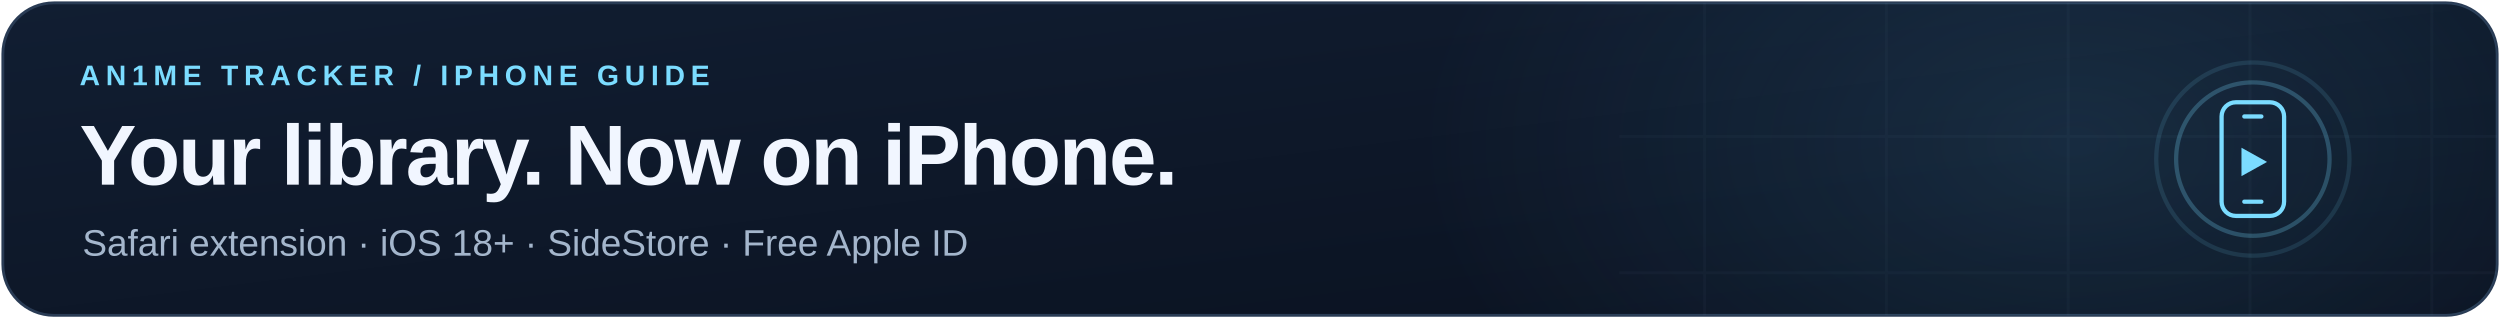
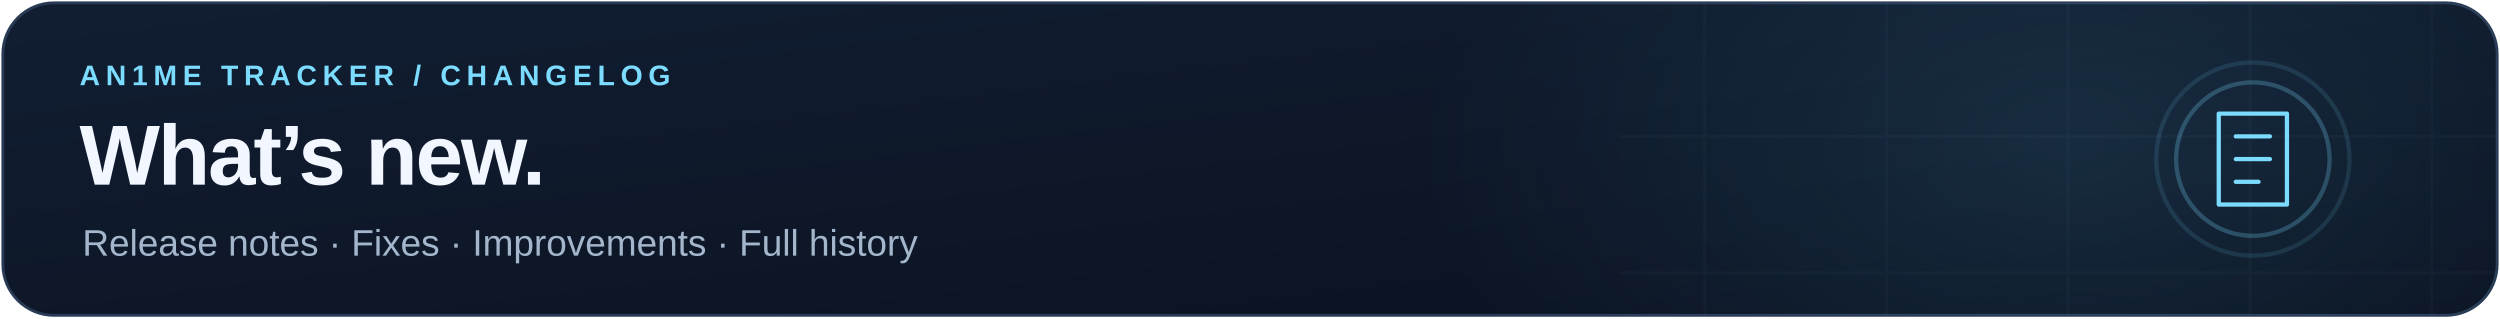
<svg xmlns="http://www.w3.org/2000/svg" width="880" height="112" viewBox="0 0 880 112" role="img" aria-labelledby="title desc">
  <defs>
    <linearGradient id="bg" x2="1" y2="1">
      <stop stop-color="#111e32" />
      <stop offset="1" stop-color="#0a111f" />
    </linearGradient>
    <linearGradient id="accent">
      <stop stop-color="#67e8d0" />
      <stop offset=".5" stop-color="#65ccff" />
      <stop offset="1" stop-color="#8b9bff" />
    </linearGradient>
    <radialGradient id="light">
      <stop stop-color="#65ccff" stop-opacity=".12" />
      <stop offset="1" stop-color="#65ccff" stop-opacity="0" />
    </radialGradient>
    <clipPath id="clip">
      <rect x="1" y="1" width="878" height="110" rx="18" />
    </clipPath>
  </defs>
  <style>
    text{font-family:-apple-system,BlinkMacSystemFont,"Segoe UI",Arial,sans-serif}
    .muted{fill:#a4b6cc}.ink{fill:#f1f6ff}.accent{fill:#7bdcff}
    @keyframes breathe{0%,100%{opacity:.45}50%{opacity:1}}
    @keyframes glide{0%,100%{transform:translateX(0)}50%{transform:translateX(24px)}}
    .pulse{animation:breathe 5s ease-in-out infinite}.drift{animation:glide 9s ease-in-out infinite}
    @media(prefers-reduced-motion:reduce){.pulse,.drift{animation:none!important}}
  </style>
  <rect x="1" y="1" width="878" height="110" rx="18" fill="url(#bg)" stroke="#293b54" />
  <g clip-path="url(#clip)">
    <ellipse class="drift" cx="730" cy="50" rx="230" ry="145" fill="url(#light)" />
    <path d="M600 0v112M664 0v112M728 0v112M792 0v112M856 0v112M570 48h310M570 96h310M570 144h310" stroke="#9dbddd" stroke-opacity=".035" />
    <path d="M32 1h816" stroke="url(#accent)" stroke-opacity=".6" />
  </g>
-   <text x="28" y="30" class="accent" font-size="10" font-weight="700" letter-spacing="2">AN1ME TRACKER / IPHONE GUIDE</text>
-   <text x="28" y="65" class="ink" font-size="30" font-weight="700" letter-spacing="-.7">Your library. Now on iPhone.</text>
-   <text x="29" y="90" class="muted" font-size="13">Safari extension · iOS 18+ · SideStore · Free Apple ID</text>
+   <text x="28" y="30" class="accent" font-size="10" font-weight="700" letter-spacing="2">AN1ME TRACKER / CHANGELOG</text>
+   <text x="28" y="65" class="ink" font-size="30" font-weight="700" letter-spacing="-.7">What’s new.</text>
+   <text x="29" y="90" class="muted" font-size="13">Release notes · Fixes · Improvements · Full history</text>
  <g transform="translate(793 56)" fill="none" stroke="#7bdcff" stroke-width="1.5" stroke-linecap="round" stroke-linejoin="round">
    <circle r="34" stroke-opacity=".12" />
    <circle r="27" stroke-opacity=".25" class="pulse" />
-     <rect x="-11" y="-20" width="22" height="40" rx="5" />
-     <path d="M-3-15h6M-3 15h6" />
-     <path d="m-4-4 9 5-9 5z" fill="#7bdcff" stroke="none" />
+     <path d="M-12-16h24v32h-24zM-6-8H6M-6 0H6M-6 8H2" />
  </g>
</svg>
